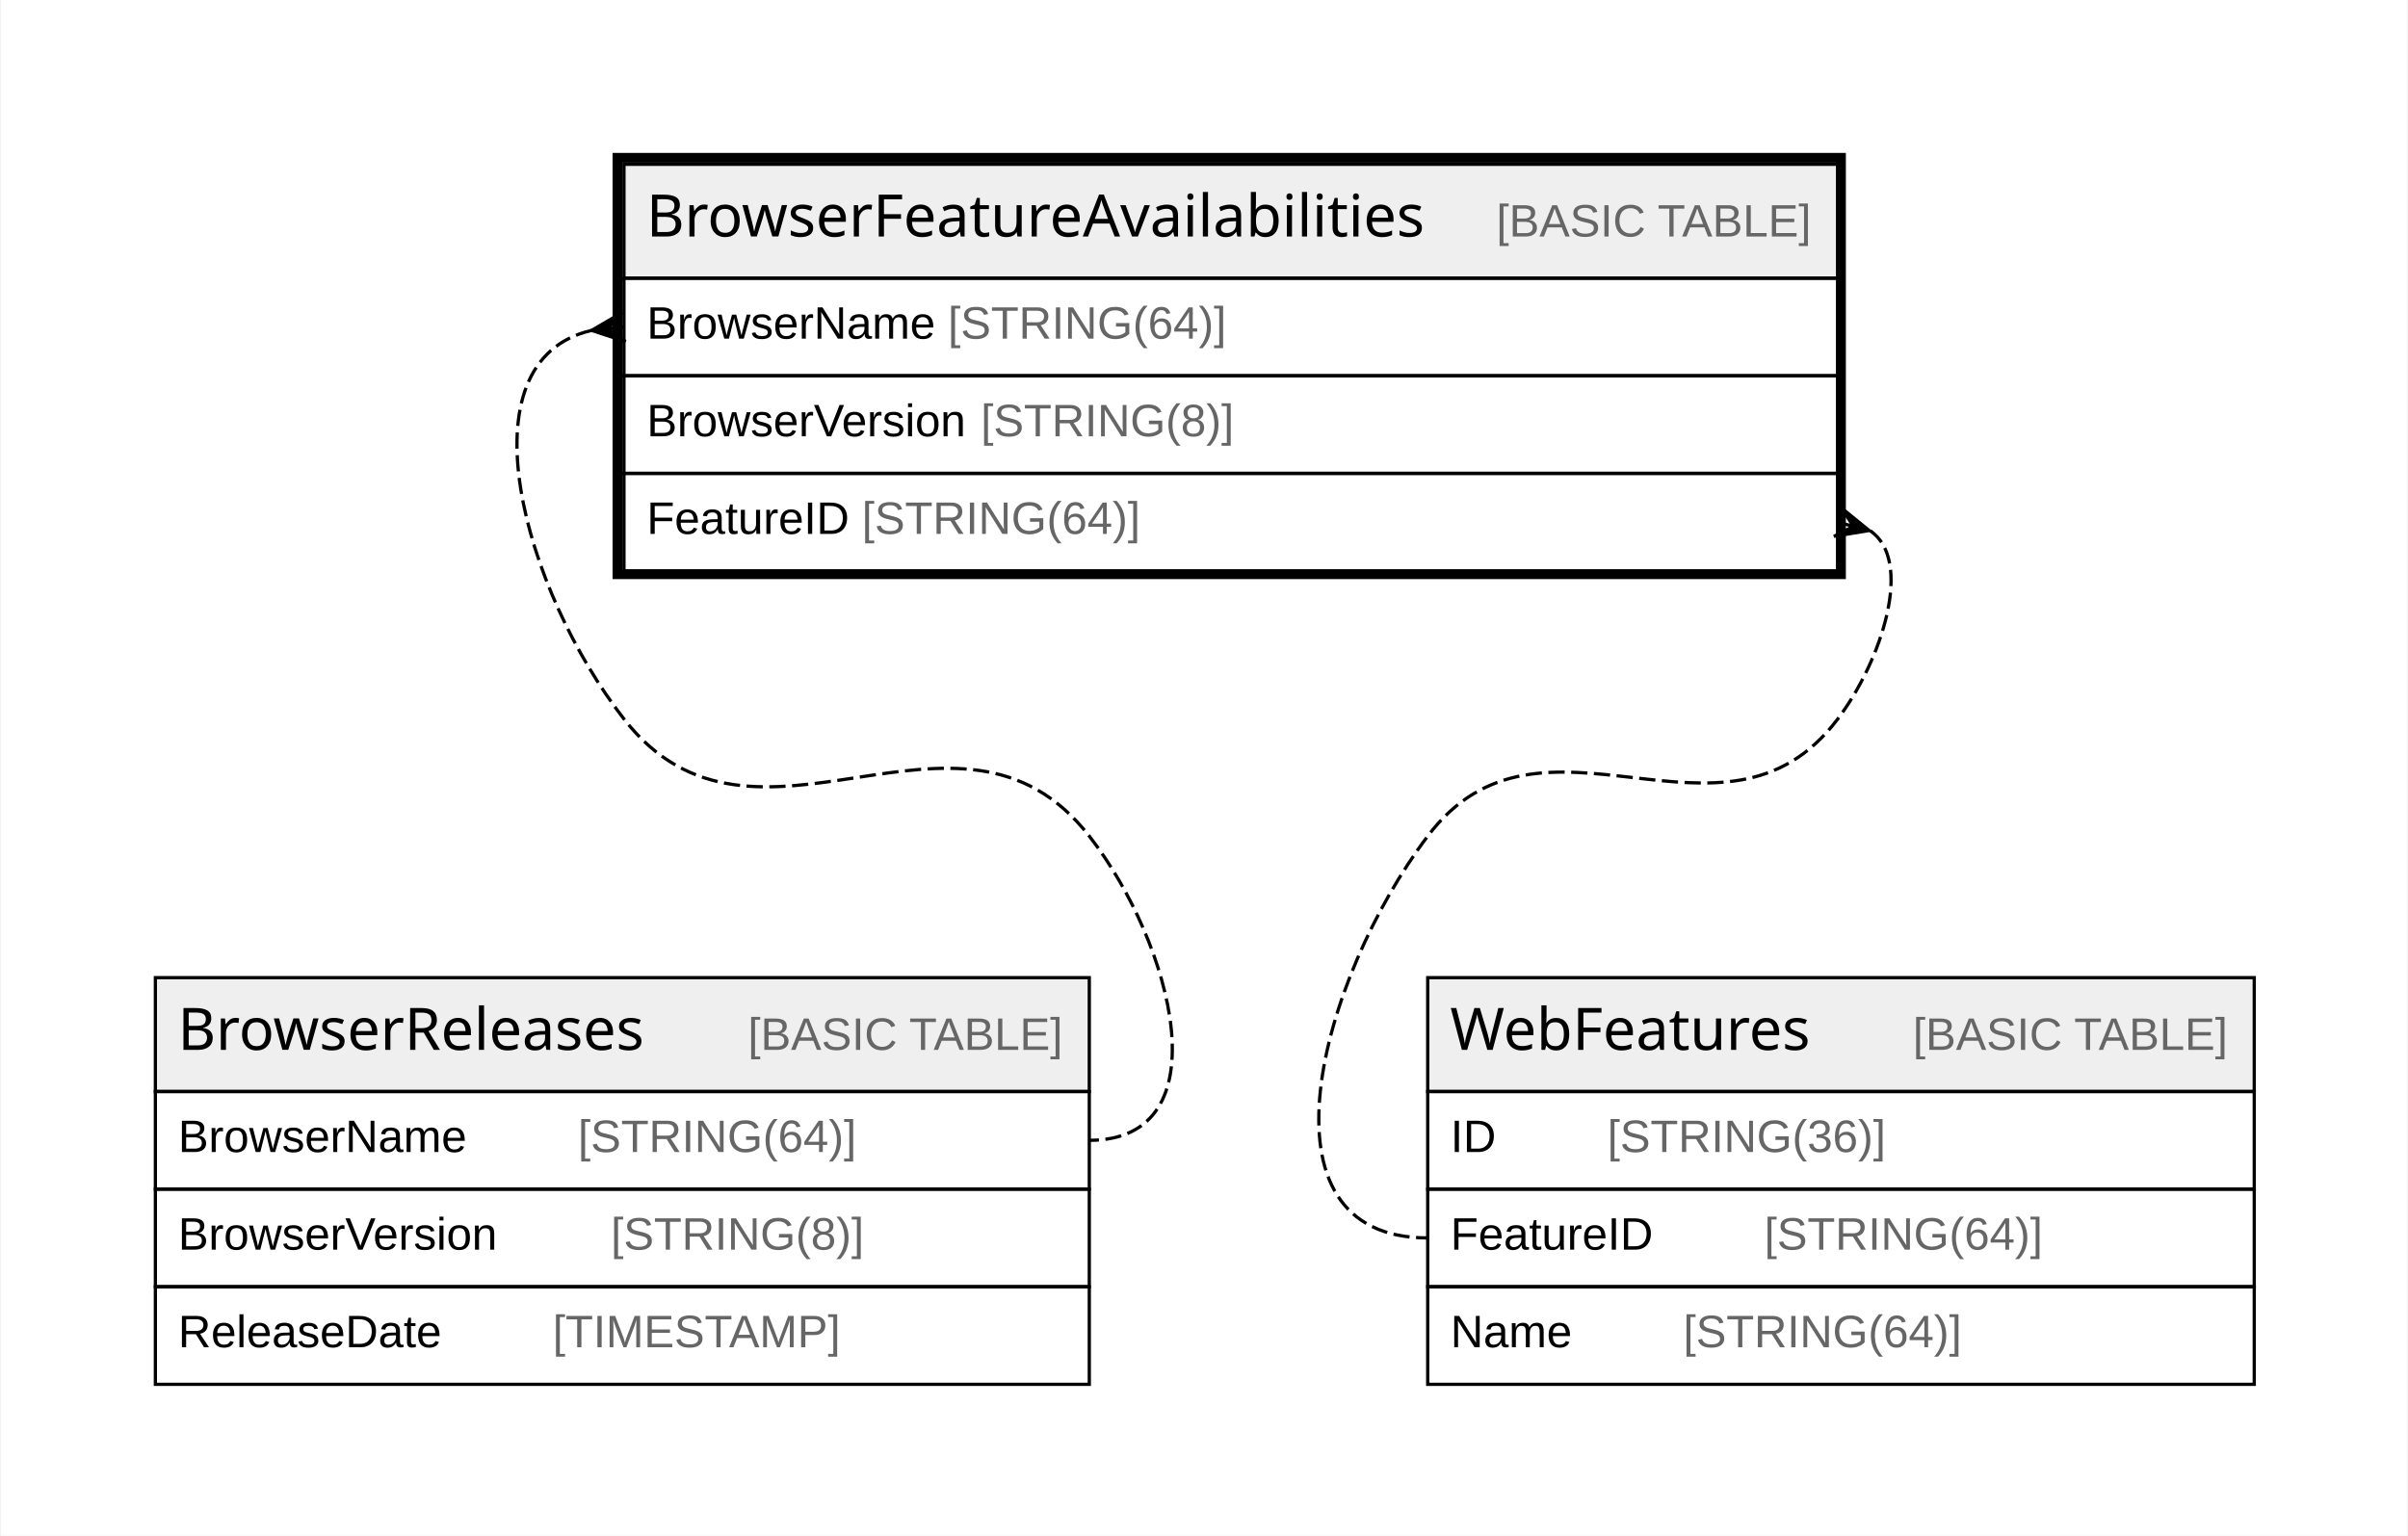
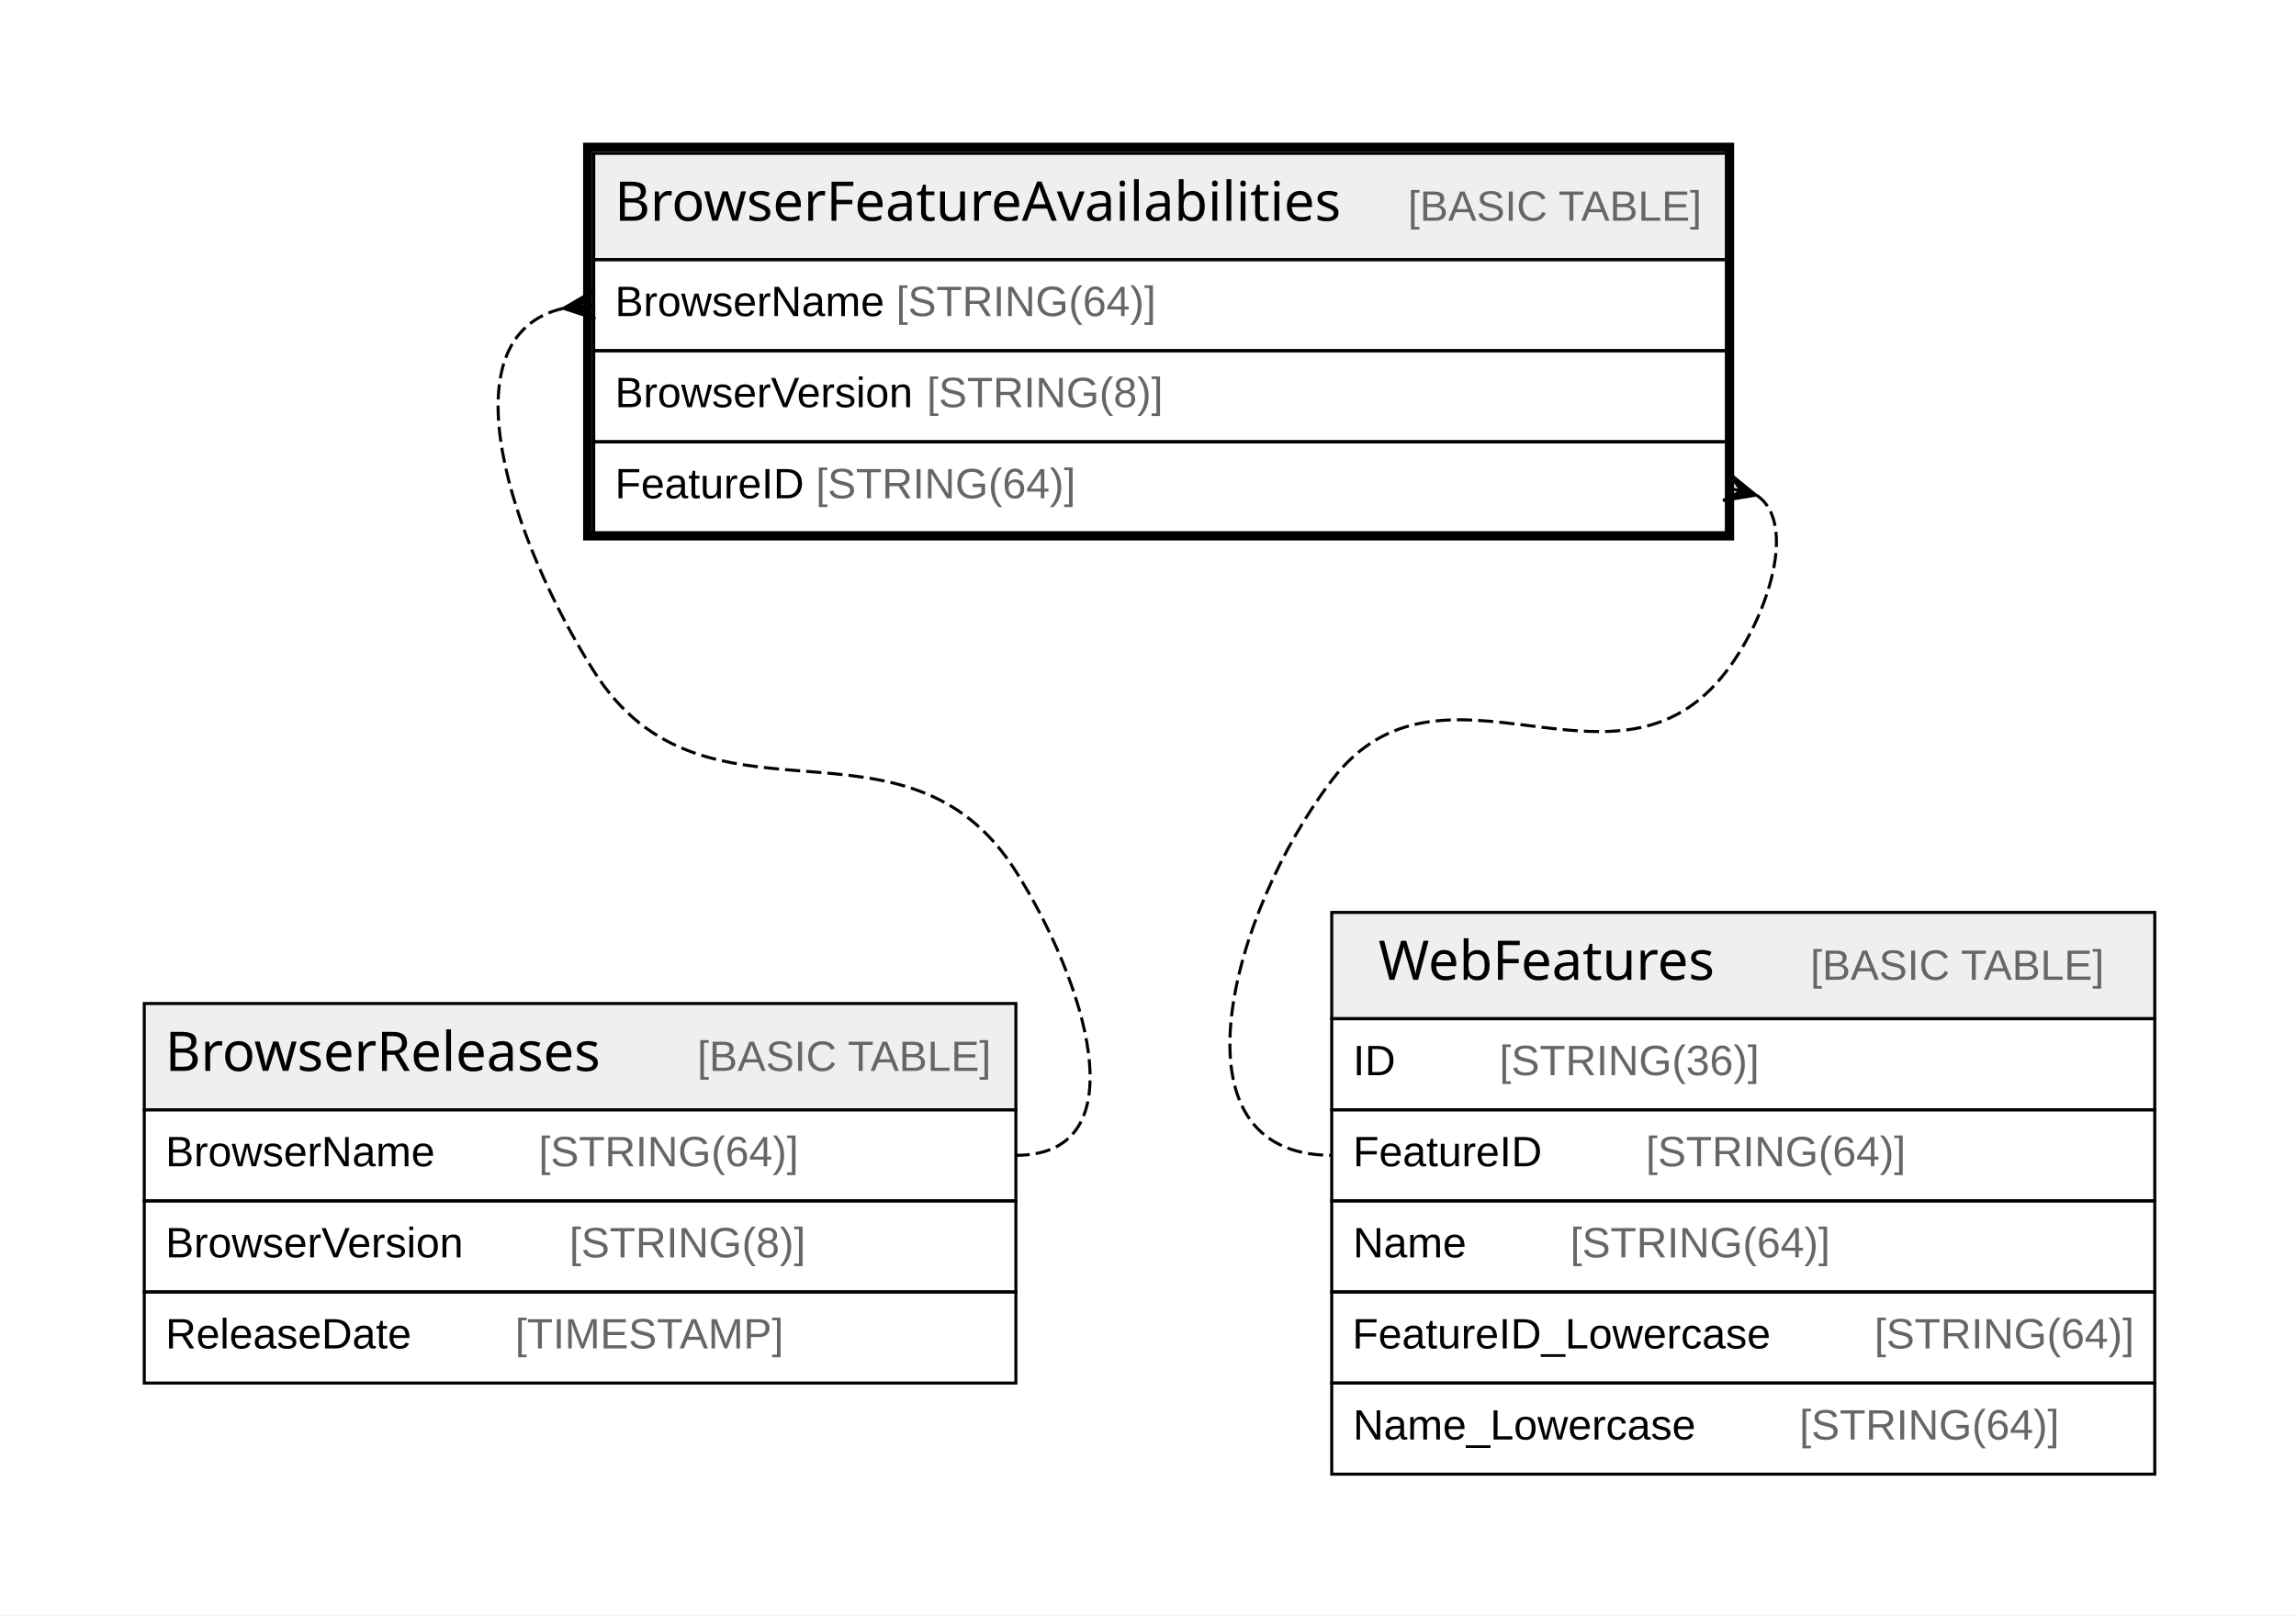
- <svg xmlns="http://www.w3.org/2000/svg" width="740pt" height="472pt" viewBox="0.00 0.00 739.50 472.00">
-   <g id="graph0" class="graph" transform="scale(1 1) rotate(0) translate(4 468)">
-     <polygon fill="#ffffff" stroke="transparent" points="-4,4 -4,-468 735.5,-468 735.5,4 -4,4" />
+ <svg xmlns="http://www.w3.org/2000/svg" width="756pt" height="532pt" viewBox="0.00 0.00 756.00 532.00">
+   <g id="graph0" class="graph" transform="scale(1 1) rotate(0) translate(4 528)">
+     <polygon fill="#ffffff" stroke="transparent" points="-4,4 -4,-528 752,-528 752,4 -4,4" />
    <g id="node1" class="node">
-       <polygon fill="#efefef" stroke="transparent" points="187.5,-382.5 187.5,-417.5 560.5,-417.5 560.5,-382.5 187.5,-382.5" />
-       <polygon fill="none" stroke="#000000" points="187.5,-382.5 187.5,-417.5 560.5,-417.5 560.5,-382.5 187.5,-382.5" />
-       <text text-anchor="start" x="194.382" y="-395.3" font-family="Arial Bold" font-size="18.00" fill="#000000">BrowserFeatureAvailabilities</text>
-       <text text-anchor="start" x="421.389" y="-395.3" font-family="Arial" font-size="14.00" fill="#000000">    </text>
-       <text text-anchor="start" x="455.594" y="-395.3" font-family="Arial" font-size="14.00" fill="#666666">[BASIC TABLE]</text>
-       <polygon fill="none" stroke="#000000" points="187.5,-352.5 187.5,-382.5 560.5,-382.5 560.5,-352.5 187.5,-352.5" />
-       <text text-anchor="start" x="194.5" y="-363.9" font-family="Arial" font-size="14.00" fill="#000000">BrowserName </text>
-       <text text-anchor="start" x="287.053" y="-363.9" font-family="Arial" font-size="14.00" fill="#666666">[STRING(64)]</text>
-       <polygon fill="none" stroke="#000000" points="187.5,-322.5 187.5,-352.5 560.5,-352.5 560.5,-322.5 187.5,-322.5" />
-       <text text-anchor="start" x="194.5" y="-333.9" font-family="Arial" font-size="14.00" fill="#000000">BrowserVersion </text>
-       <text text-anchor="start" x="297.172" y="-333.9" font-family="Arial" font-size="14.00" fill="#666666">[STRING(8)]</text>
-       <polygon fill="none" stroke="#000000" points="187.5,-292.5 187.5,-322.5 560.5,-322.5 560.5,-292.5 187.5,-292.5" />
-       <text text-anchor="start" x="194.5" y="-303.9" font-family="Arial" font-size="14.00" fill="#000000">FeatureID </text>
-       <text text-anchor="start" x="260.622" y="-303.9" font-family="Arial" font-size="14.00" fill="#666666">[STRING(64)]</text>
-       <polygon fill="none" stroke="#000000" stroke-width="3" points="185.5,-291.5 185.5,-419.5 561.5,-419.5 561.5,-291.5 185.5,-291.5" />
+       <polygon fill="#efefef" stroke="transparent" points="191.5,-442.5 191.5,-477.5 564.5,-477.5 564.5,-442.5 191.5,-442.5" />
+       <polygon fill="none" stroke="#000000" points="191.5,-442.5 191.5,-477.5 564.5,-477.5 564.5,-442.5 191.5,-442.5" />
+       <text text-anchor="start" x="198.382" y="-455.3" font-family="Arial Bold" font-size="18.00" fill="#000000">BrowserFeatureAvailabilities</text>
+       <text text-anchor="start" x="425.389" y="-455.3" font-family="Arial" font-size="14.00" fill="#000000">    </text>
+       <text text-anchor="start" x="459.594" y="-455.3" font-family="Arial" font-size="14.00" fill="#666666">[BASIC TABLE]</text>
+       <polygon fill="none" stroke="#000000" points="191.5,-412.5 191.5,-442.5 564.5,-442.5 564.5,-412.5 191.5,-412.5" />
+       <text text-anchor="start" x="198.5" y="-423.9" font-family="Arial" font-size="14.00" fill="#000000">BrowserName </text>
+       <text text-anchor="start" x="291.053" y="-423.9" font-family="Arial" font-size="14.00" fill="#666666">[STRING(64)]</text>
+       <polygon fill="none" stroke="#000000" points="191.5,-382.5 191.5,-412.5 564.5,-412.5 564.5,-382.5 191.5,-382.5" />
+       <text text-anchor="start" x="198.5" y="-393.9" font-family="Arial" font-size="14.00" fill="#000000">BrowserVersion </text>
+       <text text-anchor="start" x="301.172" y="-393.9" font-family="Arial" font-size="14.00" fill="#666666">[STRING(8)]</text>
+       <polygon fill="none" stroke="#000000" points="191.5,-352.5 191.5,-382.5 564.5,-382.5 564.5,-352.5 191.5,-352.5" />
+       <text text-anchor="start" x="198.5" y="-363.9" font-family="Arial" font-size="14.00" fill="#000000">FeatureID </text>
+       <text text-anchor="start" x="264.622" y="-363.9" font-family="Arial" font-size="14.00" fill="#666666">[STRING(64)]</text>
+       <polygon fill="none" stroke="#000000" stroke-width="3" points="189.5,-351.5 189.5,-479.5 565.5,-479.5 565.5,-351.5 189.5,-351.5" />
    </g>
    <g id="node2" class="node">
-       <polygon fill="#efefef" stroke="transparent" points="43.5,-132.5 43.5,-167.5 330.5,-167.5 330.5,-132.5 43.5,-132.5" />
-       <polygon fill="none" stroke="#000000" points="43.5,-132.5 43.5,-167.5 330.5,-167.5 330.5,-132.5 43.5,-132.5" />
-       <text text-anchor="start" x="50.382" y="-145.3" font-family="Arial Bold" font-size="18.00" fill="#000000">BrowserReleases</text>
-       <text text-anchor="start" x="191.39" y="-145.3" font-family="Arial" font-size="14.00" fill="#000000">    </text>
-       <text text-anchor="start" x="225.595" y="-145.3" font-family="Arial" font-size="14.00" fill="#666666">[BASIC TABLE]</text>
+       <polygon fill="#efefef" stroke="transparent" points="43.5,-162.5 43.5,-197.5 330.5,-197.5 330.5,-162.5 43.5,-162.5" />
+       <polygon fill="none" stroke="#000000" points="43.5,-162.5 43.5,-197.5 330.5,-197.5 330.5,-162.5 43.5,-162.5" />
+       <text text-anchor="start" x="50.382" y="-175.3" font-family="Arial Bold" font-size="18.00" fill="#000000">BrowserReleases</text>
+       <text text-anchor="start" x="191.39" y="-175.3" font-family="Arial" font-size="14.00" fill="#000000">    </text>
+       <text text-anchor="start" x="225.595" y="-175.3" font-family="Arial" font-size="14.00" fill="#666666">[BASIC TABLE]</text>
+       <polygon fill="none" stroke="#000000" points="43.5,-132.5 43.5,-162.5 330.5,-162.5 330.5,-132.5 43.5,-132.5" />
+       <text text-anchor="start" x="50.5" y="-143.9" font-family="Arial" font-size="14.00" fill="#000000">BrowserName    </text>
+       <text text-anchor="start" x="173.367" y="-143.9" font-family="Arial" font-size="14.00" fill="#666666">[STRING(64)]</text>
      <polygon fill="none" stroke="#000000" points="43.5,-102.5 43.5,-132.5 330.5,-132.5 330.5,-102.5 43.5,-102.5" />
-       <text text-anchor="start" x="50.5" y="-113.9" font-family="Arial" font-size="14.00" fill="#000000">BrowserName    </text>
-       <text text-anchor="start" x="173.367" y="-113.9" font-family="Arial" font-size="14.00" fill="#666666">[STRING(64)]</text>
+       <text text-anchor="start" x="50.5" y="-113.9" font-family="Arial" font-size="14.00" fill="#000000">BrowserVersion    </text>
+       <text text-anchor="start" x="183.486" y="-113.9" font-family="Arial" font-size="14.00" fill="#666666">[STRING(8)]</text>
      <polygon fill="none" stroke="#000000" points="43.5,-72.5 43.5,-102.5 330.5,-102.5 330.5,-72.5 43.5,-72.5" />
-       <text text-anchor="start" x="50.5" y="-83.9" font-family="Arial" font-size="14.00" fill="#000000">BrowserVersion    </text>
-       <text text-anchor="start" x="183.486" y="-83.9" font-family="Arial" font-size="14.00" fill="#666666">[STRING(8)]</text>
-       <polygon fill="none" stroke="#000000" points="43.5,-42.5 43.5,-72.5 330.5,-72.5 330.5,-42.5 43.5,-42.5" />
-       <text text-anchor="start" x="50.5" y="-53.9" font-family="Arial" font-size="14.00" fill="#000000">ReleaseDate    </text>
-       <text text-anchor="start" x="165.611" y="-53.9" font-family="Arial" font-size="14.00" fill="#666666">[TIMESTAMP]</text>
+       <text text-anchor="start" x="50.5" y="-83.9" font-family="Arial" font-size="14.00" fill="#000000">ReleaseDate    </text>
+       <text text-anchor="start" x="165.611" y="-83.9" font-family="Arial" font-size="14.00" fill="#666666">[TIMESTAMP]</text>
    </g>
    <g id="edge1" class="edge">
-       <path fill="none" stroke="#000000" stroke-dasharray="5,2" d="M177.537,-366.439C136.823,-356.969 156.827,-286.352 187.5,-247 227.791,-195.309 290.209,-262.691 330.5,-211 356.047,-178.225 372.056,-117.5 330.5,-117.5" />
-       <polygon fill="#000000" stroke="#000000" points="177.556,-366.441 187.024,-371.975 182.528,-366.971 187.5,-367.5 187.5,-367.5 187.5,-367.5 182.528,-366.971 187.976,-363.025 177.556,-366.441 177.556,-366.441" />
+       <path fill="none" stroke="#000000" stroke-dasharray="5,2" d="M181.341,-426.421C141.47,-417.069 164.894,-349.085 191.5,-307 228.044,-249.194 293.956,-298.806 330.5,-241 352.705,-205.875 372.056,-147.5 330.5,-147.5" />
+       <polygon fill="#000000" stroke="#000000" points="181.556,-426.443 191.025,-431.975 186.528,-426.972 191.5,-427.5 191.5,-427.5 191.5,-427.5 186.528,-426.972 191.975,-423.025 181.556,-426.443 181.556,-426.443" />
    </g>
    <g id="node3" class="node">
-       <polygon fill="#efefef" stroke="transparent" points="434.5,-132.5 434.5,-167.5 688.5,-167.5 688.5,-132.5 434.5,-132.5" />
-       <polygon fill="none" stroke="#000000" points="434.5,-132.5 434.5,-167.5 688.5,-167.5 688.5,-132.5 434.5,-132.5" />
-       <text text-anchor="start" x="441.377" y="-145.3" font-family="Arial Bold" font-size="18.00" fill="#000000">WebFeatures</text>
-       <text text-anchor="start" x="549.395" y="-145.3" font-family="Arial" font-size="14.00" fill="#000000">    </text>
-       <text text-anchor="start" x="583.6" y="-145.3" font-family="Arial" font-size="14.00" fill="#666666">[BASIC TABLE]</text>
-       <polygon fill="none" stroke="#000000" points="434.5,-102.5 434.5,-132.5 688.5,-132.5 688.5,-102.5 434.5,-102.5" />
-       <text text-anchor="start" x="441.5" y="-113.9" font-family="Arial" font-size="14.00" fill="#000000">ID    </text>
-       <text text-anchor="start" x="489.702" y="-113.9" font-family="Arial" font-size="14.00" fill="#666666">[STRING(36)]</text>
-       <polygon fill="none" stroke="#000000" points="434.5,-72.5 434.5,-102.5 688.5,-102.5 688.5,-72.5 434.5,-72.5" />
-       <text text-anchor="start" x="441.5" y="-83.9" font-family="Arial" font-size="14.00" fill="#000000">FeatureID    </text>
-       <text text-anchor="start" x="537.936" y="-83.9" font-family="Arial" font-size="14.00" fill="#666666">[STRING(64)]</text>
-       <polygon fill="none" stroke="#000000" points="434.5,-42.5 434.5,-72.5 688.5,-72.5 688.5,-42.5 434.5,-42.5" />
-       <text text-anchor="start" x="441.5" y="-53.9" font-family="Arial" font-size="14.00" fill="#000000">Name    </text>
-       <text text-anchor="start" x="513.037" y="-53.9" font-family="Arial" font-size="14.00" fill="#666666">[STRING(64)]</text>
+       <polygon fill="#efefef" stroke="transparent" points="434.5,-192.5 434.5,-227.5 705.5,-227.5 705.5,-192.5 434.5,-192.5" />
+       <polygon fill="none" stroke="#000000" points="434.5,-192.5 434.5,-227.5 705.5,-227.5 705.5,-192.5 434.5,-192.5" />
+       <text text-anchor="start" x="449.877" y="-205.3" font-family="Arial Bold" font-size="18.00" fill="#000000">WebFeatures</text>
+       <text text-anchor="start" x="557.895" y="-205.3" font-family="Arial" font-size="14.00" fill="#000000">    </text>
+       <text text-anchor="start" x="592.1" y="-205.3" font-family="Arial" font-size="14.00" fill="#666666">[BASIC TABLE]</text>
+       <polygon fill="none" stroke="#000000" points="434.5,-162.5 434.5,-192.5 705.5,-192.5 705.5,-162.5 434.5,-162.5" />
+       <text text-anchor="start" x="441.5" y="-173.9" font-family="Arial" font-size="14.00" fill="#000000">ID    </text>
+       <text text-anchor="start" x="489.702" y="-173.9" font-family="Arial" font-size="14.00" fill="#666666">[STRING(36)]</text>
+       <polygon fill="none" stroke="#000000" points="434.5,-132.5 434.5,-162.5 705.5,-162.5 705.5,-132.5 434.5,-132.5" />
+       <text text-anchor="start" x="441.5" y="-143.9" font-family="Arial" font-size="14.00" fill="#000000">FeatureID    </text>
+       <text text-anchor="start" x="537.936" y="-143.9" font-family="Arial" font-size="14.00" fill="#666666">[STRING(64)]</text>
+       <polygon fill="none" stroke="#000000" points="434.5,-102.5 434.5,-132.5 705.5,-132.5 705.5,-102.5 434.5,-102.5" />
+       <text text-anchor="start" x="441.5" y="-113.9" font-family="Arial" font-size="14.00" fill="#000000">Name    </text>
+       <text text-anchor="start" x="513.037" y="-113.9" font-family="Arial" font-size="14.00" fill="#666666">[STRING(64)]</text>
+       <polygon fill="none" stroke="#000000" points="434.5,-72.5 434.5,-102.5 705.5,-102.5 705.5,-72.5 434.5,-72.5" />
+       <text text-anchor="start" x="441.275" y="-83.9" font-family="Arial" font-size="14.00" fill="#000000">FeatureID_Lowercase    </text>
+       <text text-anchor="start" x="613.174" y="-83.9" font-family="Arial" font-size="14.00" fill="#666666">[STRING(64)]</text>
+       <polygon fill="none" stroke="#000000" points="434.5,-42.5 434.5,-72.5 705.5,-72.5 705.5,-42.5 434.5,-42.5" />
+       <text text-anchor="start" x="441.5" y="-53.9" font-family="Arial" font-size="14.00" fill="#000000">Name_Lowercase    </text>
+       <text text-anchor="start" x="588.5" y="-53.9" font-family="Arial" font-size="14.00" fill="#666666">[STRING(64)]</text>
    </g>
    <g id="edge2" class="edge">
-       <path fill="none" stroke="#000000" stroke-dasharray="5,2" d="M570.474,-304.857C583.912,-295.731 574.162,-265.113 560.5,-247 525.428,-200.504 469.572,-257.497 434.5,-211 401.446,-167.179 379.611,-87.5 434.5,-87.5" />
-       <polygon fill="#000000" stroke="#000000" points="570.166,-304.938 559.347,-303.15 565.333,-306.219 560.5,-307.5 560.5,-307.5 560.5,-307.5 565.333,-306.219 561.653,-311.85 570.166,-304.938 570.166,-304.938" />
+       <path fill="none" stroke="#000000" stroke-dasharray="5,2" d="M574.479,-364.853C587.935,-355.714 578.236,-325.057 564.5,-307 528.202,-259.285 470.798,-318.715 434.5,-271 401.268,-227.315 379.611,-147.5 434.5,-147.5" />
+       <polygon fill="#000000" stroke="#000000" points="574.166,-364.936 563.346,-363.15 569.333,-366.218 564.5,-367.5 564.5,-367.5 564.5,-367.5 569.333,-366.218 565.654,-371.85 574.166,-364.936 574.166,-364.936" />
    </g>
  </g>
</svg>
